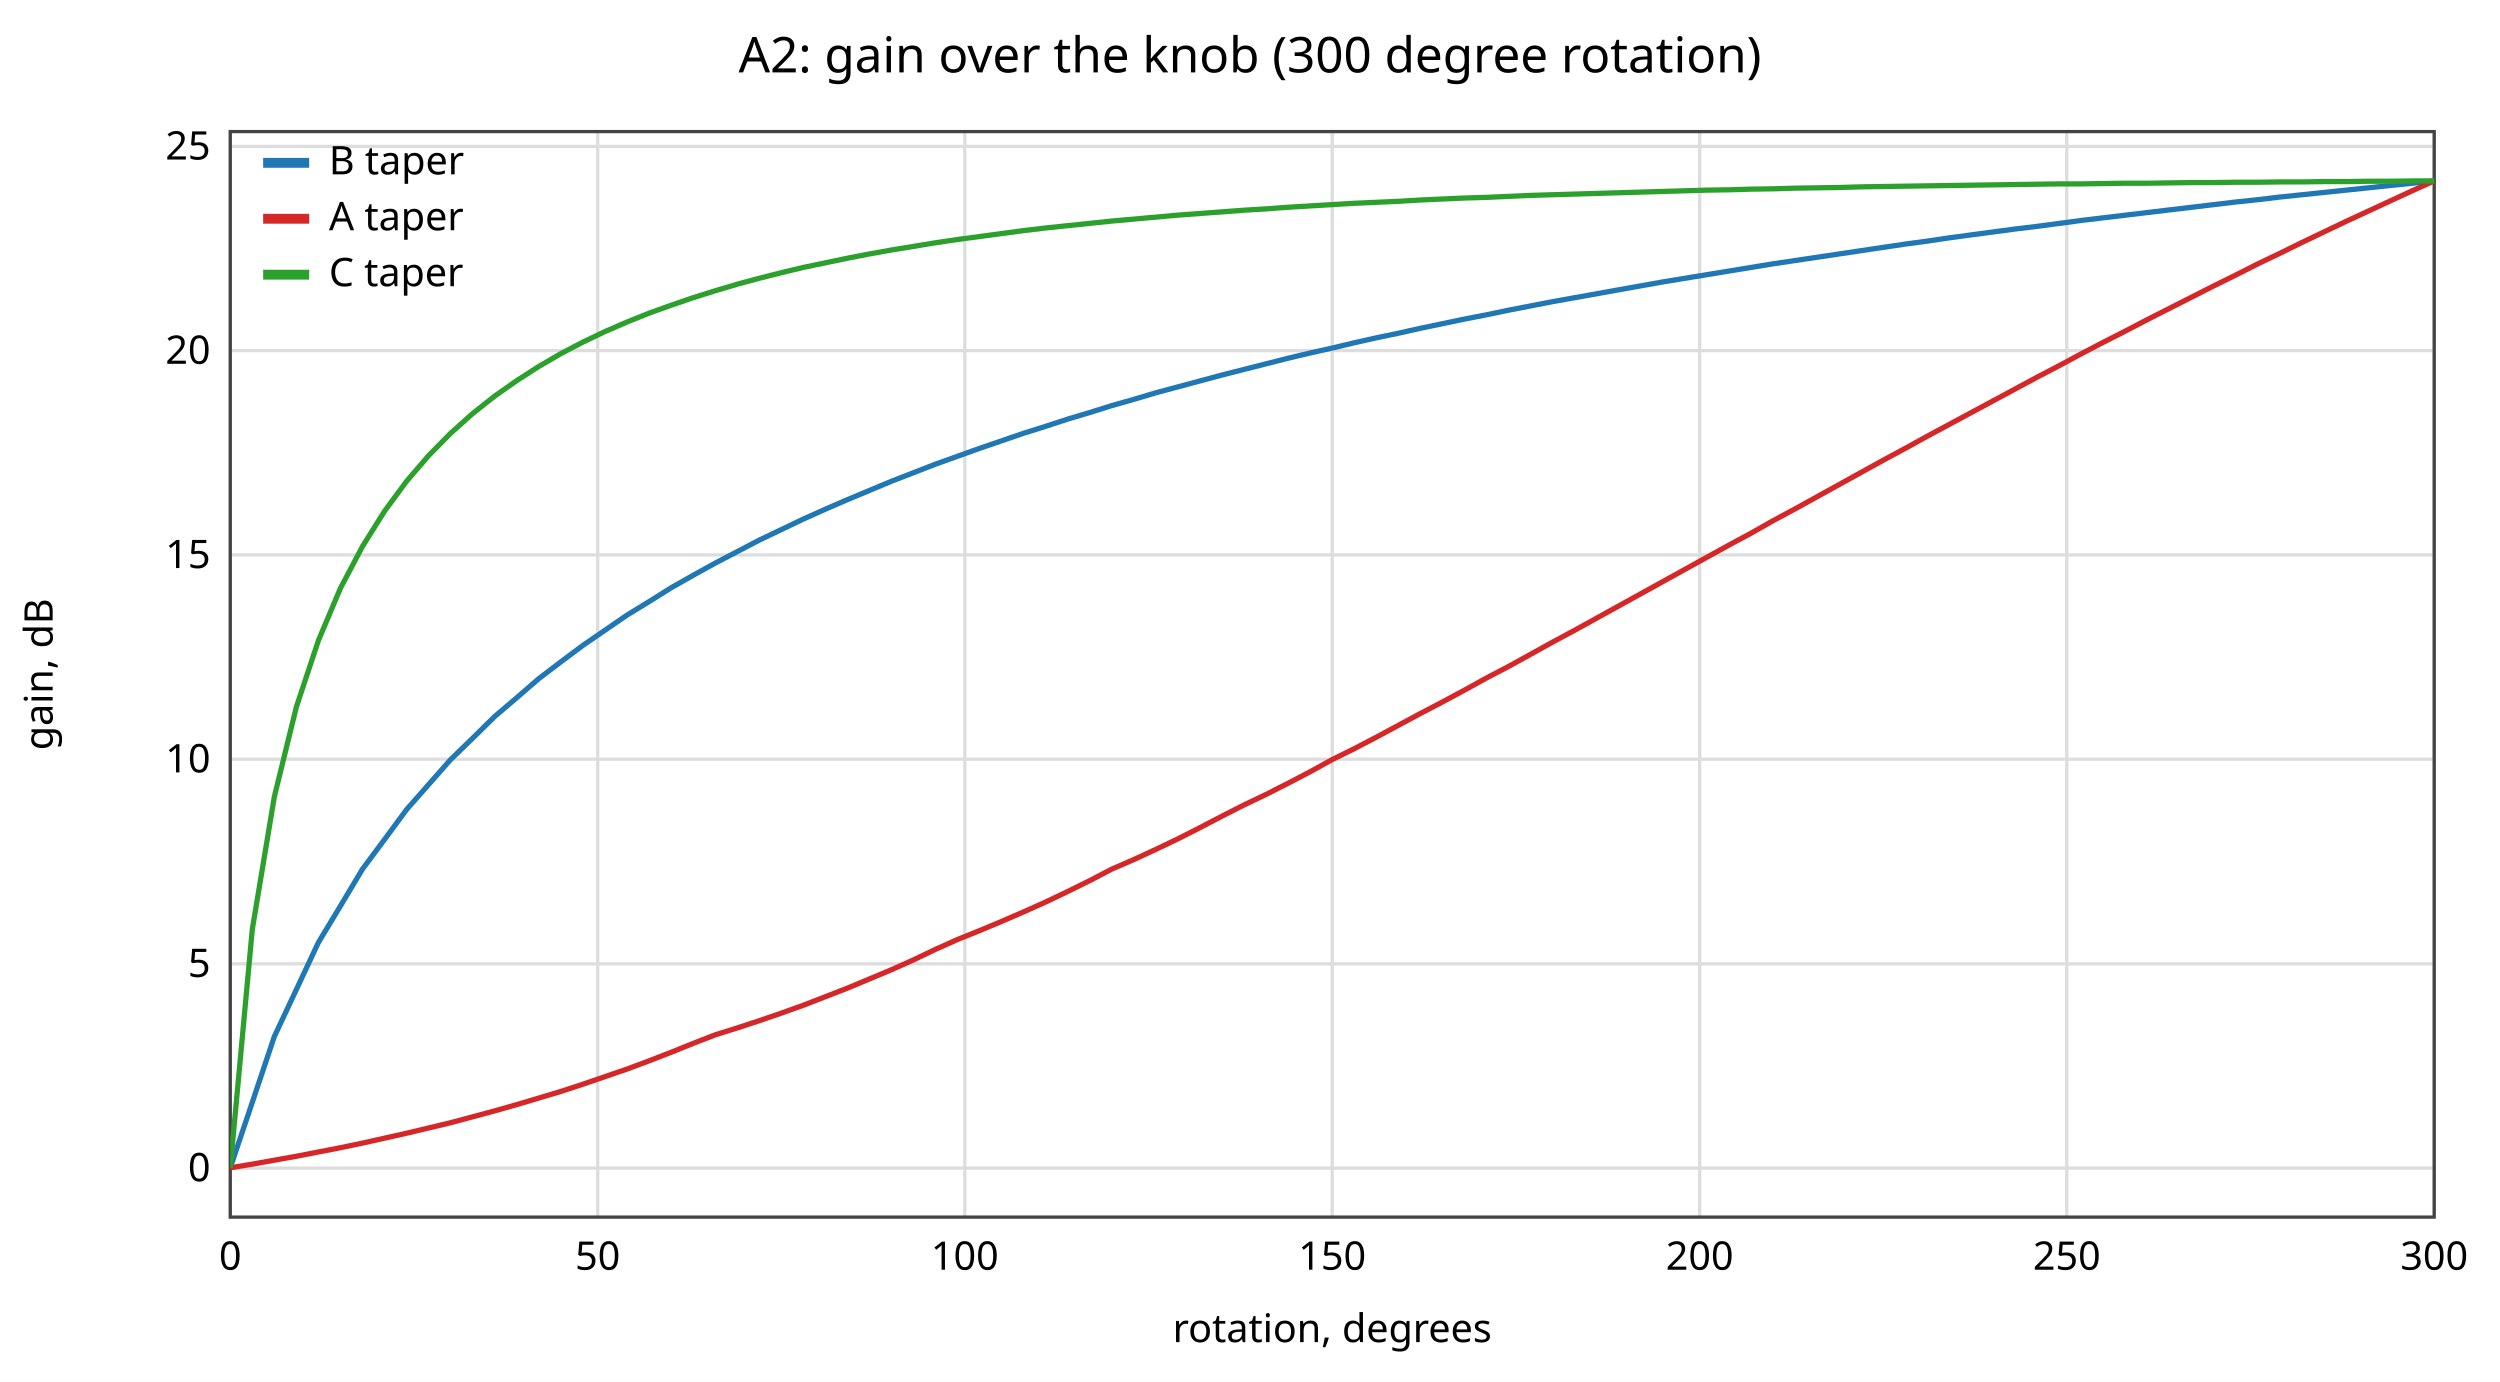
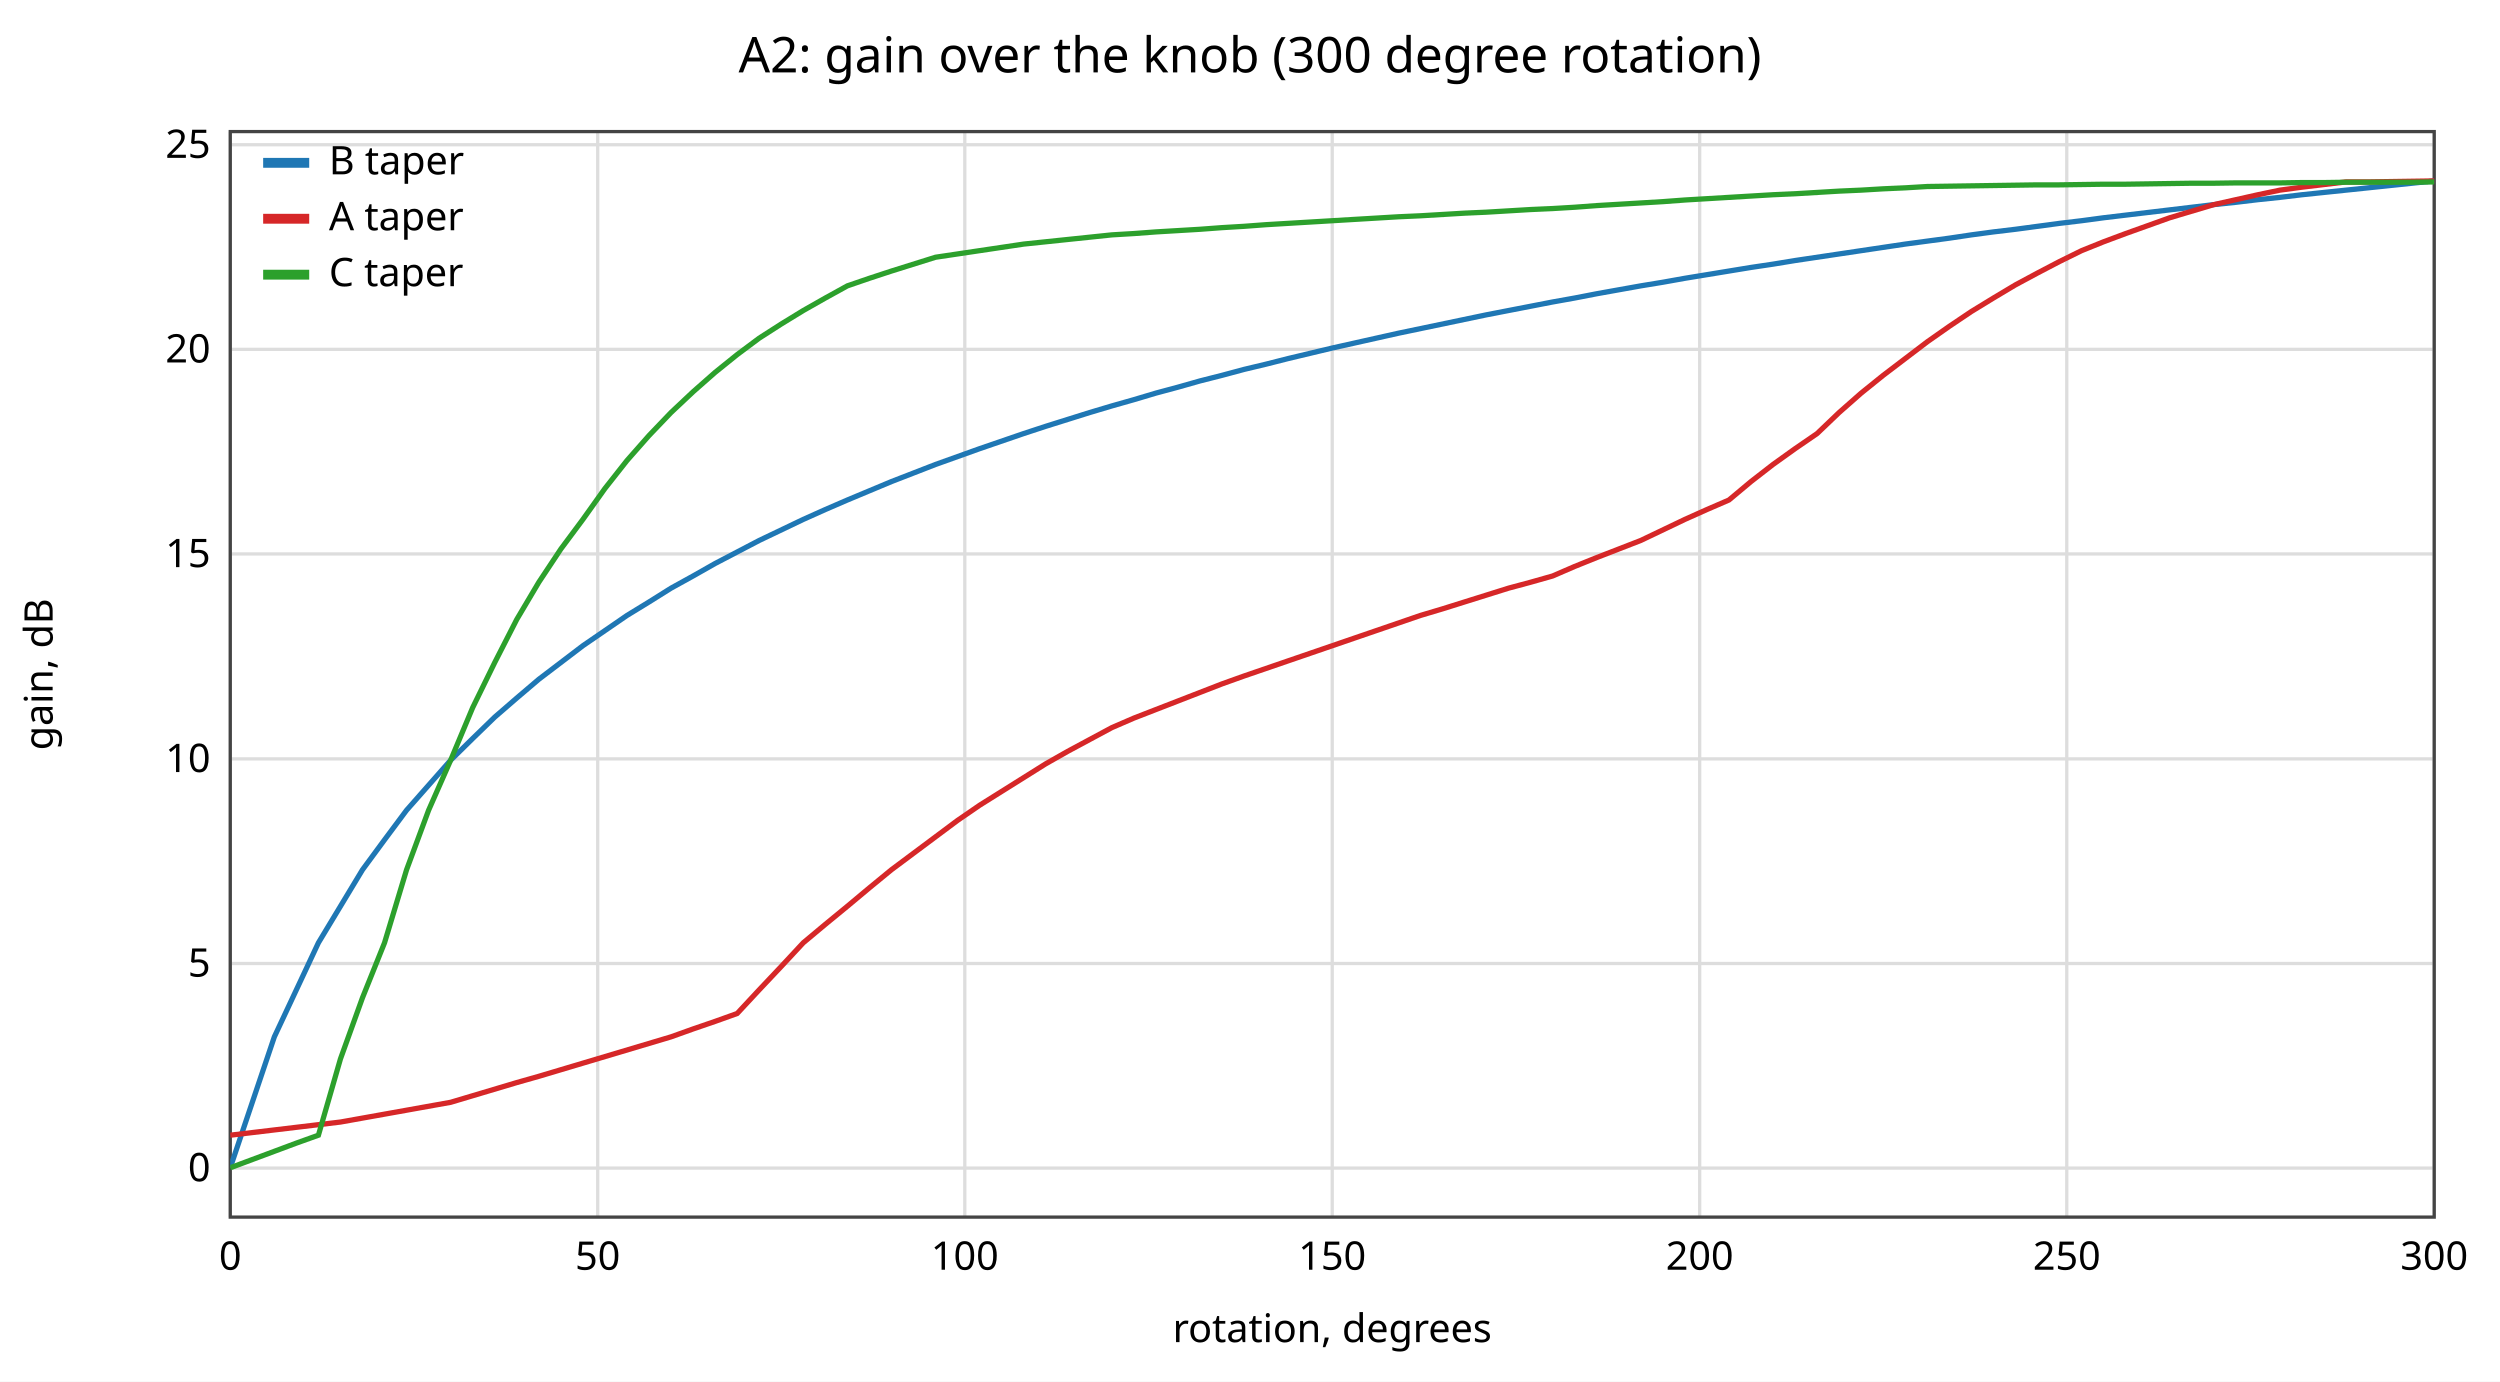
<svg xmlns="http://www.w3.org/2000/svg" width="760" height="420" font-family="sans-serif" font-size="12">
  <rect width="760" height="420" fill="white" />
  <text x="380.0" y="22" text-anchor="middle" font-size="15">A2: gain over the knob (300 degree rotation)</text>
  <line x1="70.0" y1="40" x2="70.0" y2="370" stroke="#ddd" />
  <text x="70.0" y="386" text-anchor="middle">0</text>
  <line x1="181.7" y1="40" x2="181.7" y2="370" stroke="#ddd" />
  <text x="181.7" y="386" text-anchor="middle">50</text>
  <line x1="293.3" y1="40" x2="293.3" y2="370" stroke="#ddd" />
  <text x="293.3" y="386" text-anchor="middle">100</text>
  <line x1="405.0" y1="40" x2="405.0" y2="370" stroke="#ddd" />
  <text x="405.0" y="386" text-anchor="middle">150</text>
  <line x1="516.7" y1="40" x2="516.7" y2="370" stroke="#ddd" />
  <text x="516.7" y="386" text-anchor="middle">200</text>
  <line x1="628.3" y1="40" x2="628.3" y2="370" stroke="#ddd" />
  <text x="628.3" y="386" text-anchor="middle">250</text>
  <line x1="740.0" y1="40" x2="740.0" y2="370" stroke="#ddd" />
  <text x="740.0" y="386" text-anchor="middle">300</text>
  <line x1="70" y1="355.1" x2="740" y2="355.1" stroke="#ddd" />
  <text x="64" y="359.1" text-anchor="end">0</text>
-   <line x1="70" y1="293.0" x2="740" y2="293.0" stroke="#ddd" />
-   <text x="64" y="297.0" text-anchor="end">5</text>
-   <line x1="70" y1="230.8" x2="740" y2="230.8" stroke="#ddd" />
-   <text x="64" y="234.8" text-anchor="end">10</text>
-   <line x1="70" y1="168.7" x2="740" y2="168.7" stroke="#ddd" />
-   <text x="64" y="172.7" text-anchor="end">15</text>
-   <line x1="70" y1="106.6" x2="740" y2="106.6" stroke="#ddd" />
-   <text x="64" y="110.6" text-anchor="end">20</text>
-   <line x1="70" y1="44.5" x2="740" y2="44.5" stroke="#ddd" />
-   <text x="64" y="48.5" text-anchor="end">25</text>
+   <line x1="70" y1="292.9" x2="740" y2="292.9" stroke="#ddd" />
+   <text x="64" y="296.9" text-anchor="end">5</text>
+   <line x1="70" y1="230.7" x2="740" y2="230.7" stroke="#ddd" />
+   <text x="64" y="234.7" text-anchor="end">10</text>
+   <line x1="70" y1="168.4" x2="740" y2="168.4" stroke="#ddd" />
+   <text x="64" y="172.4" text-anchor="end">15</text>
+   <line x1="70" y1="106.2" x2="740" y2="106.2" stroke="#ddd" />
+   <text x="64" y="110.2" text-anchor="end">20</text>
+   <line x1="70" y1="44.0" x2="740" y2="44.0" stroke="#ddd" />
+   <text x="64" y="48.0" text-anchor="end">25</text>
  <rect x="70" y="40" width="670" height="330" fill="none" stroke="#444" />
  <text x="405.0" y="408" text-anchor="middle">rotation, degrees</text>
  <text transform="translate(16 205.0) rotate(-90)" text-anchor="middle">gain, dB</text>
  <clipPath id="c">
    <rect x="70" y="40" width="670" height="330" />
  </clipPath>
-   <polyline clip-path="url(#c)" fill="none" stroke="#1f77b4" stroke-width="1.6" points="70.0,355.0 76.7,335.1 83.4,315.1 90.1,300.8 96.8,286.5 103.5,275.4 110.2,264.2 116.9,255.2 123.6,246.1 130.3,238.5 137.0,230.9 143.7,224.4 150.4,217.8 157.1,212.1 163.8,206.3 170.5,201.2 177.2,196.2 183.9,191.6 190.6,187.0 197.3,182.9 204.0,178.7 210.7,174.9 217.4,171.2 224.1,167.7 230.8,164.2 237.5,161.0 244.2,157.8 250.9,154.8 257.6,151.9 264.3,149.1 271.0,146.3 277.7,143.7 284.4,141.1 291.1,138.7 297.8,136.3 304.5,134.0 311.2,131.7 317.9,129.6 324.6,127.4 331.3,125.4 338.0,123.3 344.7,121.4 351.4,119.4 358.1,117.6 364.8,115.8 371.5,114.0 378.2,112.3 384.9,110.6 391.6,108.9 398.3,107.3 405.0,105.8 411.7,104.2 418.4,102.7 425.1,101.3 431.8,99.8 438.5,98.4 445.2,97.0 451.9,95.7 458.6,94.3 465.3,93.0 472.0,91.7 478.7,90.5 485.4,89.3 492.1,88.1 498.8,86.9 505.5,85.7 512.2,84.6 518.9,83.5 525.6,82.4 532.3,81.3 539.0,80.2 545.7,79.2 552.4,78.2 559.1,77.2 565.8,76.2 572.5,75.2 579.2,74.2 585.9,73.3 592.6,72.3 599.3,71.4 606.0,70.5 612.7,69.6 619.4,68.8 626.1,67.9 632.8,67.0 639.5,66.2 646.2,65.4 652.9,64.6 659.6,63.8 666.3,63.0 673.0,62.2 679.7,61.4 686.4,60.7 693.1,59.9 699.8,59.2 706.5,58.5 713.2,57.8 719.9,57.1 726.6,56.4 733.3,55.7 740.0,55.0" />
+   <polyline clip-path="url(#c)" fill="none" stroke="#1f77b4" stroke-width="1.6" points="70.0,355.0 76.7,335.1 83.4,315.2 90.1,300.9 96.8,286.6 103.5,275.5 110.2,264.4 116.9,255.3 123.6,246.3 130.3,238.7 137.0,231.1 143.7,224.5 150.4,218.0 157.1,212.2 163.8,206.5 170.5,201.4 177.2,196.3 183.9,191.7 190.6,187.1 197.3,183.0 204.0,178.8 210.7,175.1 217.4,171.3 224.1,167.8 230.8,164.3 237.5,161.1 244.2,157.9 250.9,154.9 257.6,152.0 264.3,149.2 271.0,146.4 277.7,143.8 284.4,141.2 291.1,138.8 297.8,136.4 304.5,134.1 311.2,131.8 317.9,129.6 324.6,127.5 331.3,125.4 338.0,123.4 344.7,121.5 351.4,119.5 358.1,117.7 364.8,115.8 371.5,114.1 378.2,112.3 384.9,110.7 391.6,109.0 398.3,107.4 405.0,105.8 411.7,104.3 418.4,102.8 425.1,101.3 431.8,99.9 438.5,98.5 445.2,97.1 451.9,95.7 458.6,94.4 465.3,93.1 472.0,91.8 478.7,90.6 485.4,89.3 492.1,88.1 498.8,86.9 505.5,85.8 512.2,84.6 518.9,83.5 525.6,82.4 532.3,81.3 539.0,80.3 545.7,79.2 552.4,78.2 559.1,77.2 565.8,76.2 572.5,75.2 579.2,74.2 585.9,73.3 592.6,72.4 599.3,71.4 606.0,70.5 612.7,69.7 619.4,68.8 626.1,67.9 632.8,67.1 639.5,66.2 646.2,65.4 652.9,64.6 659.6,63.8 666.3,63.0 673.0,62.2 679.7,61.5 686.4,60.7 693.1,60.0 699.8,59.2 706.5,58.5 713.2,57.8 719.9,57.1 726.6,56.4 733.3,55.7 740.0,55.0" />
  <rect x="80" y="48" width="14" height="3" fill="#1f77b4" />
  <text x="100" y="53">B taper</text>
-   <polyline clip-path="url(#c)" fill="none" stroke="#d62728" stroke-width="1.6" points="70.0,355.0 76.7,353.9 83.4,352.7 90.1,351.5 96.8,350.2 103.5,348.9 110.2,347.5 116.9,346.0 123.6,344.5 130.3,342.9 137.0,341.3 143.7,339.5 150.4,337.7 157.1,335.8 163.8,333.8 170.5,331.8 177.2,329.6 183.9,327.3 190.6,325.0 197.3,322.5 204.0,319.9 210.7,317.2 217.4,314.6 224.1,312.5 230.8,310.3 237.5,308.0 244.2,305.6 250.9,303.0 257.6,300.4 264.3,297.6 271.0,294.8 277.7,291.8 284.4,288.6 291.1,285.6 297.8,282.9 304.5,280.1 311.2,277.2 317.9,274.2 324.6,271.0 331.3,267.7 338.0,264.2 344.7,261.3 351.4,258.2 358.1,255.0 364.8,251.6 371.5,248.1 378.2,244.7 384.9,241.5 391.6,238.1 398.3,234.6 405.0,230.9 411.7,227.6 418.4,224.1 425.1,220.5 431.8,216.9 438.5,213.4 445.2,209.8 451.9,206.1 458.6,202.6 465.3,198.9 472.0,195.2 478.7,191.6 485.4,187.9 492.1,184.2 498.8,180.5 505.5,176.8 512.2,173.1 518.9,169.4 525.6,165.7 532.3,162.1 539.0,158.3 545.7,154.7 552.4,151.0 559.1,147.3 565.8,143.6 572.5,139.9 579.2,136.3 585.9,132.6 592.6,129.0 599.3,125.4 606.0,121.8 612.7,118.2 619.4,114.6 626.1,111.1 632.8,107.5 639.5,104.0 646.2,100.6 652.9,97.1 659.6,93.7 666.3,90.3 673.0,86.9 679.7,83.6 686.4,80.2 693.1,77.0 699.8,73.7 706.5,70.5 713.2,67.3 719.9,64.2 726.6,61.1 733.3,58.0 740.0,55.0" />
+   <polyline clip-path="url(#c)" fill="none" stroke="#d62728" stroke-width="1.6" points="70.0,345.1 76.7,344.3 83.4,343.5 90.1,342.7 96.8,341.9 103.5,341.1 110.2,339.9 116.9,338.7 123.6,337.5 130.3,336.3 137.0,335.1 143.7,333.1 150.4,331.1 157.1,329.1 163.8,327.2 170.5,325.2 177.2,323.2 183.9,321.2 190.6,319.2 197.3,317.2 204.0,315.2 210.7,312.8 217.4,310.5 224.1,308.1 230.8,300.9 237.5,293.8 244.2,286.6 250.9,281.0 257.6,275.5 264.3,269.9 271.0,264.4 277.7,259.4 284.4,254.4 291.1,249.4 297.8,244.8 304.5,240.6 311.2,236.4 317.9,232.2 324.6,228.4 331.3,224.8 338.0,221.2 344.7,218.3 351.4,215.7 358.1,213.1 364.8,210.5 371.5,207.9 378.2,205.5 384.9,203.2 391.6,200.9 398.3,198.6 405.0,196.3 411.7,194.0 418.4,191.7 425.1,189.4 431.8,187.1 438.5,185.1 445.2,183.0 451.9,180.9 458.6,178.8 465.3,177.0 472.0,175.1 478.7,172.2 485.4,169.5 492.1,166.9 498.8,164.3 505.5,161.1 512.2,157.9 518.9,154.9 525.6,152.0 532.3,146.4 539.0,141.2 545.7,136.4 552.4,131.8 559.1,125.4 565.8,119.5 572.5,114.1 579.2,109.0 585.9,103.9 592.6,99.2 599.3,94.7 606.0,90.6 612.7,86.6 619.4,83.0 626.1,79.5 632.8,76.2 639.5,73.5 646.2,71.0 652.9,68.6 659.6,66.2 666.3,64.2 673.0,62.2 679.7,60.7 686.4,59.2 693.1,57.8 699.8,56.9 706.5,56.1 713.2,55.3 719.9,55.3 726.6,55.2 733.3,55.1 740.0,55.0" />
  <rect x="80" y="65" width="14" height="3" fill="#d62728" />
  <text x="100" y="70">A taper</text>
-   <polyline clip-path="url(#c)" fill="none" stroke="#2ca02c" stroke-width="1.6" points="70.0,355.0 76.7,282.5 83.4,242.2 90.1,214.9 96.8,194.7 103.5,178.8 110.2,166.1 116.9,155.4 123.6,146.3 130.3,138.5 137.0,131.7 143.7,125.7 150.4,120.4 157.1,115.7 163.8,111.4 170.5,107.5 177.2,104.0 183.9,100.8 190.6,97.9 197.3,95.2 204.0,92.8 210.7,90.5 217.4,88.4 224.1,86.4 230.8,84.6 237.5,82.9 244.2,81.3 250.9,79.9 257.6,78.5 264.3,77.2 271.0,76.0 277.7,74.9 284.4,73.8 291.1,72.8 297.8,71.9 304.5,71.0 311.2,70.1 317.9,69.3 324.6,68.6 331.3,67.9 338.0,67.2 344.7,66.6 351.4,66.0 358.1,65.4 364.8,64.9 371.5,64.4 378.2,63.9 384.9,63.5 391.6,63.0 398.3,62.6 405.0,62.2 411.7,61.8 418.4,61.5 425.1,61.2 431.8,60.8 438.5,60.5 445.2,60.2 451.9,60.0 458.6,59.7 465.3,59.4 472.0,59.2 478.7,59.0 485.4,58.8 492.1,58.6 498.8,58.4 505.5,58.2 512.2,58.0 518.9,57.8 525.6,57.7 532.3,57.5 539.0,57.4 545.7,57.2 552.4,57.1 559.1,57.0 565.8,56.8 572.5,56.7 579.2,56.6 585.9,56.5 592.6,56.4 599.3,56.3 606.0,56.2 612.7,56.1 619.4,56.0 626.1,55.9 632.8,55.9 639.5,55.8 646.2,55.7 652.9,55.7 659.6,55.6 666.3,55.5 673.0,55.5 679.7,55.4 686.4,55.4 693.1,55.3 699.8,55.3 706.5,55.2 713.2,55.2 719.9,55.1 726.6,55.1 733.3,55.0 740.0,55.0" />
+   <polyline clip-path="url(#c)" fill="none" stroke="#2ca02c" stroke-width="1.6" points="70.0,355.0 76.7,352.5 83.4,350.0 90.1,347.5 96.8,345.1 103.5,321.9 110.2,303.3 116.9,286.6 123.6,264.4 130.3,246.3 137.0,231.1 143.7,215.1 150.4,201.4 157.1,188.3 163.8,177.0 170.5,166.9 177.2,157.9 183.9,148.5 190.6,140.0 197.3,132.4 204.0,125.4 210.7,119.1 217.4,113.2 224.1,107.8 230.8,102.8 237.5,98.5 244.2,94.4 250.9,90.6 257.6,86.9 264.3,84.6 271.0,82.4 277.7,80.3 284.4,78.2 291.1,77.2 297.8,76.2 304.5,75.2 311.2,74.2 317.9,73.5 324.6,72.8 331.3,72.1 338.0,71.4 344.7,71.0 351.4,70.5 358.1,70.1 364.8,69.7 371.5,69.2 378.2,68.8 384.9,68.3 391.6,67.9 398.3,67.5 405.0,67.1 411.7,66.7 418.4,66.3 425.1,65.9 431.8,65.6 438.5,65.2 445.2,64.8 451.9,64.5 458.6,64.1 465.3,63.7 472.0,63.4 478.7,63.0 485.4,62.5 492.1,62.1 498.8,61.7 505.5,61.3 512.2,60.8 518.9,60.4 525.6,60.0 532.3,59.6 539.0,59.2 545.7,58.9 552.4,58.5 559.1,58.1 565.8,57.8 572.5,57.4 579.2,57.1 585.9,56.7 592.6,56.6 599.3,56.5 606.0,56.4 612.7,56.3 619.4,56.2 626.1,56.2 632.8,56.1 639.5,56.0 646.2,56.0 652.9,55.9 659.6,55.8 666.3,55.7 673.0,55.7 679.7,55.6 686.4,55.6 693.1,55.6 699.8,55.5 706.5,55.5 713.2,55.4 719.9,55.4 726.6,55.4 733.3,55.4 740.0,55.3" />
  <rect x="80" y="82" width="14" height="3" fill="#2ca02c" />
  <text x="100" y="87">C taper</text>
</svg>
